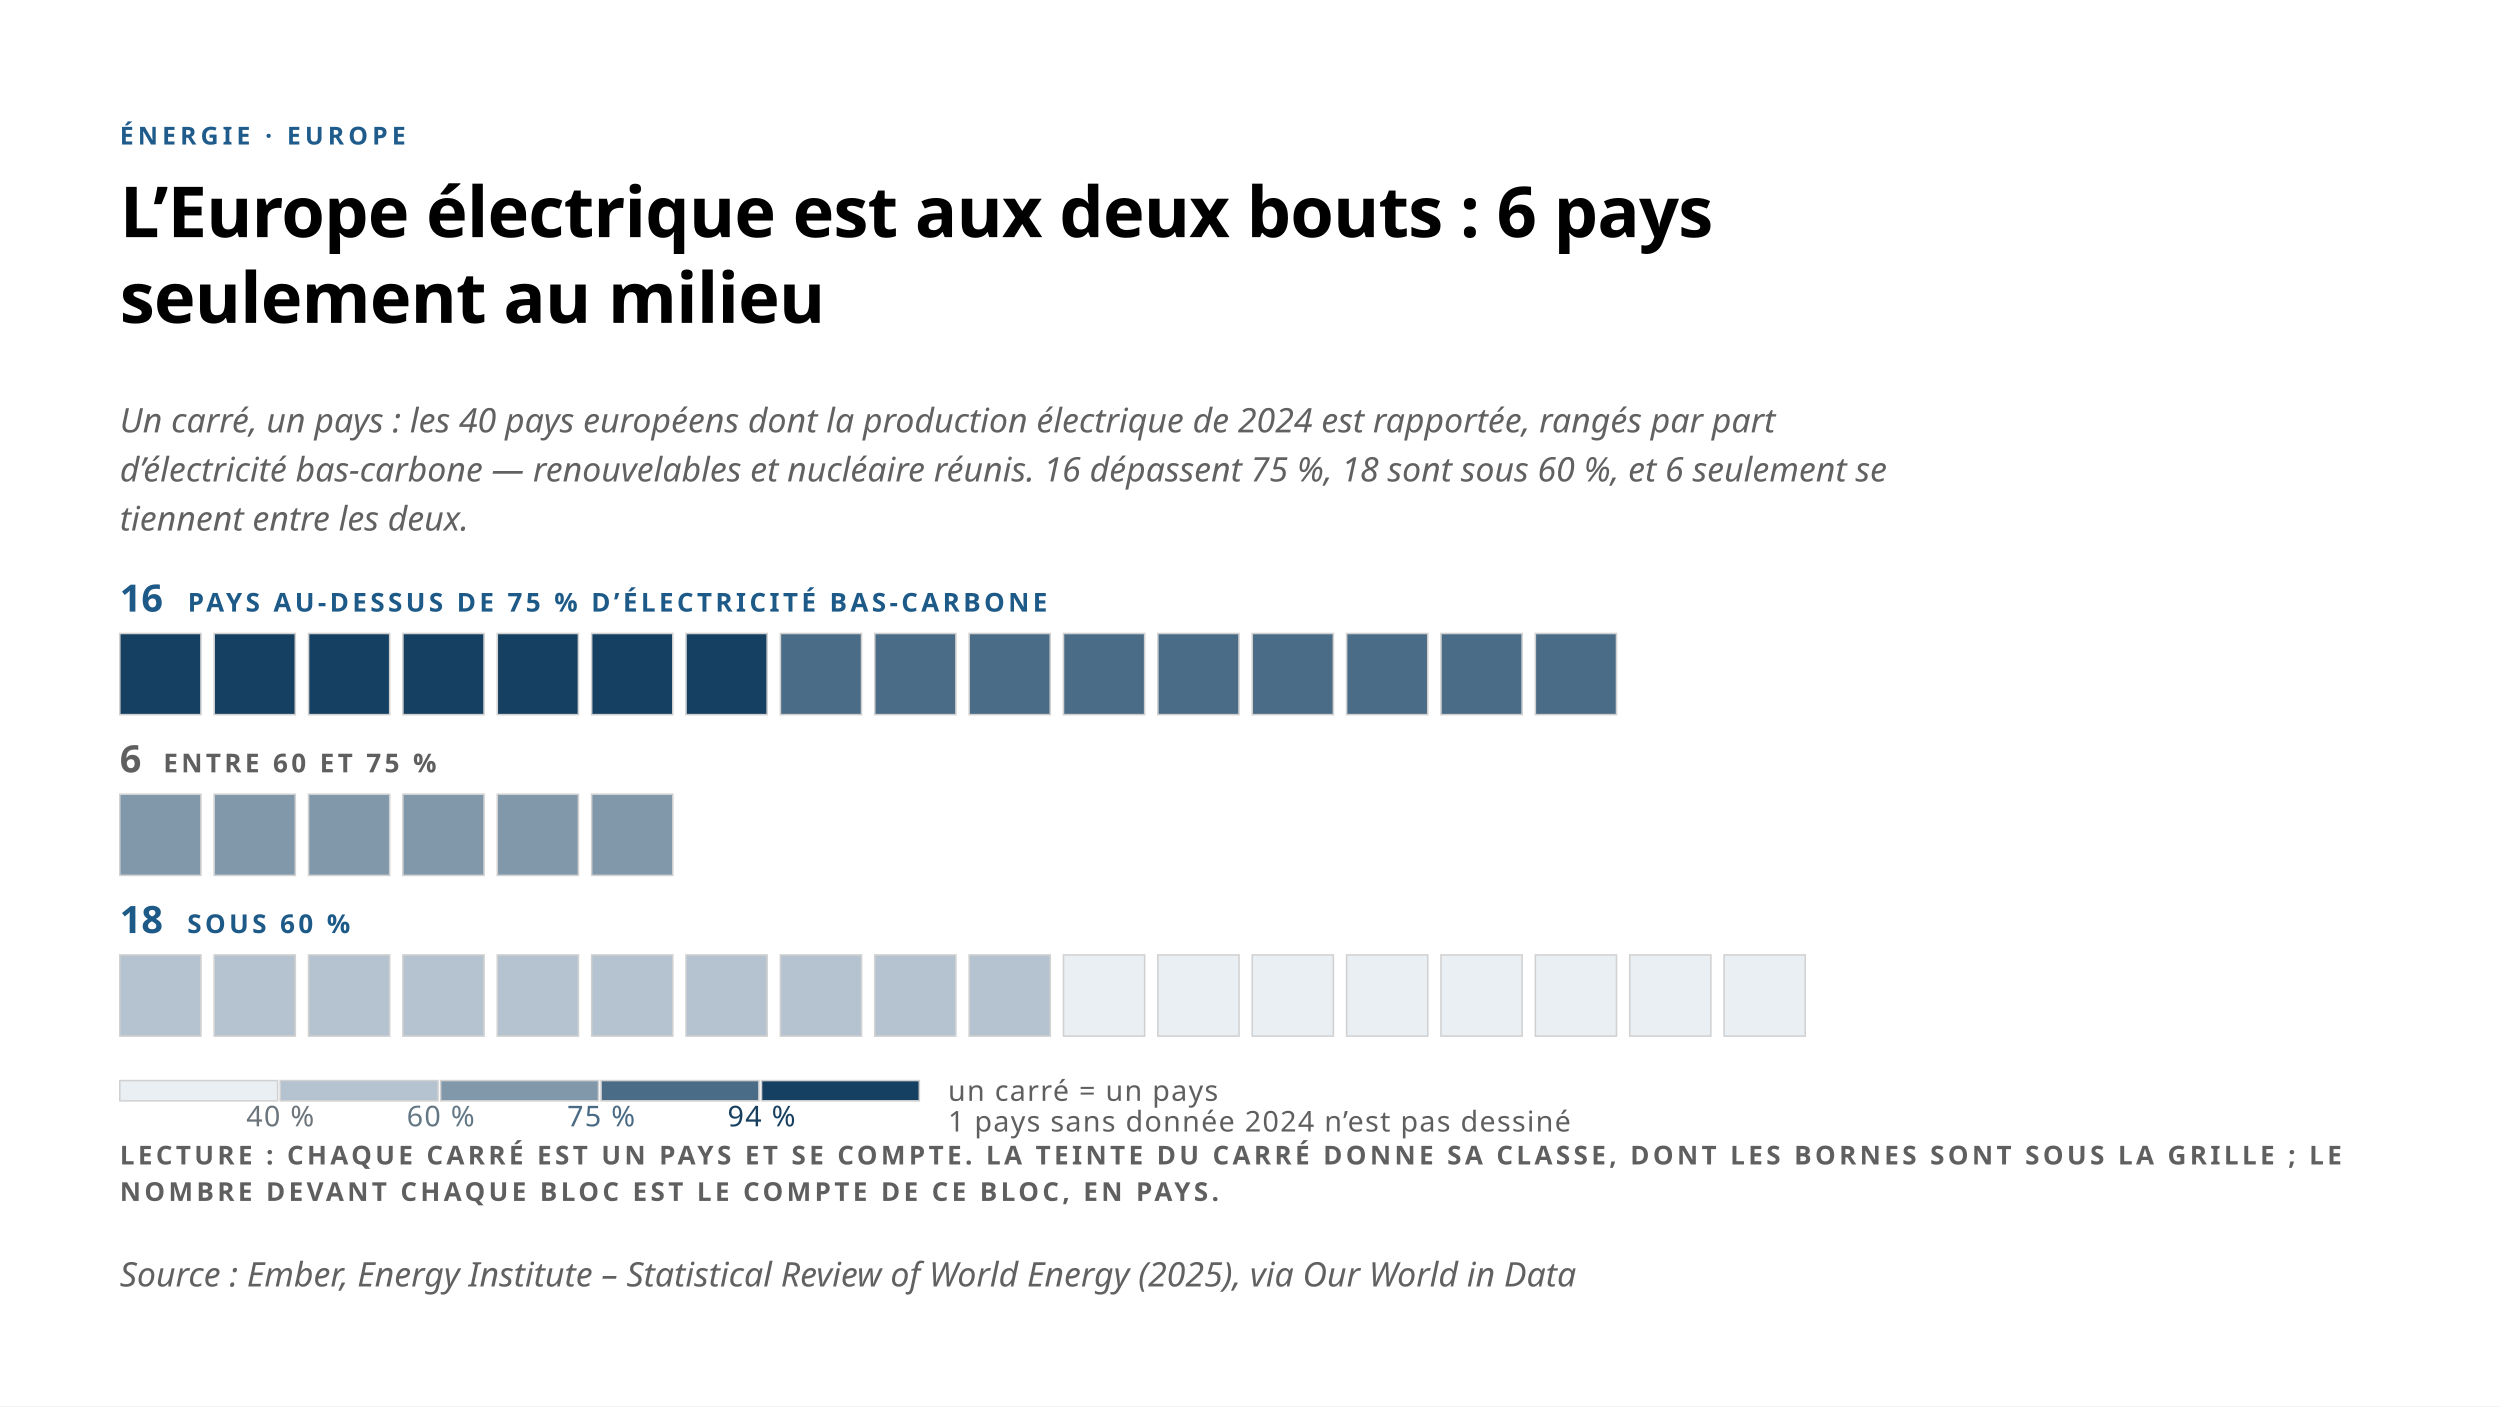
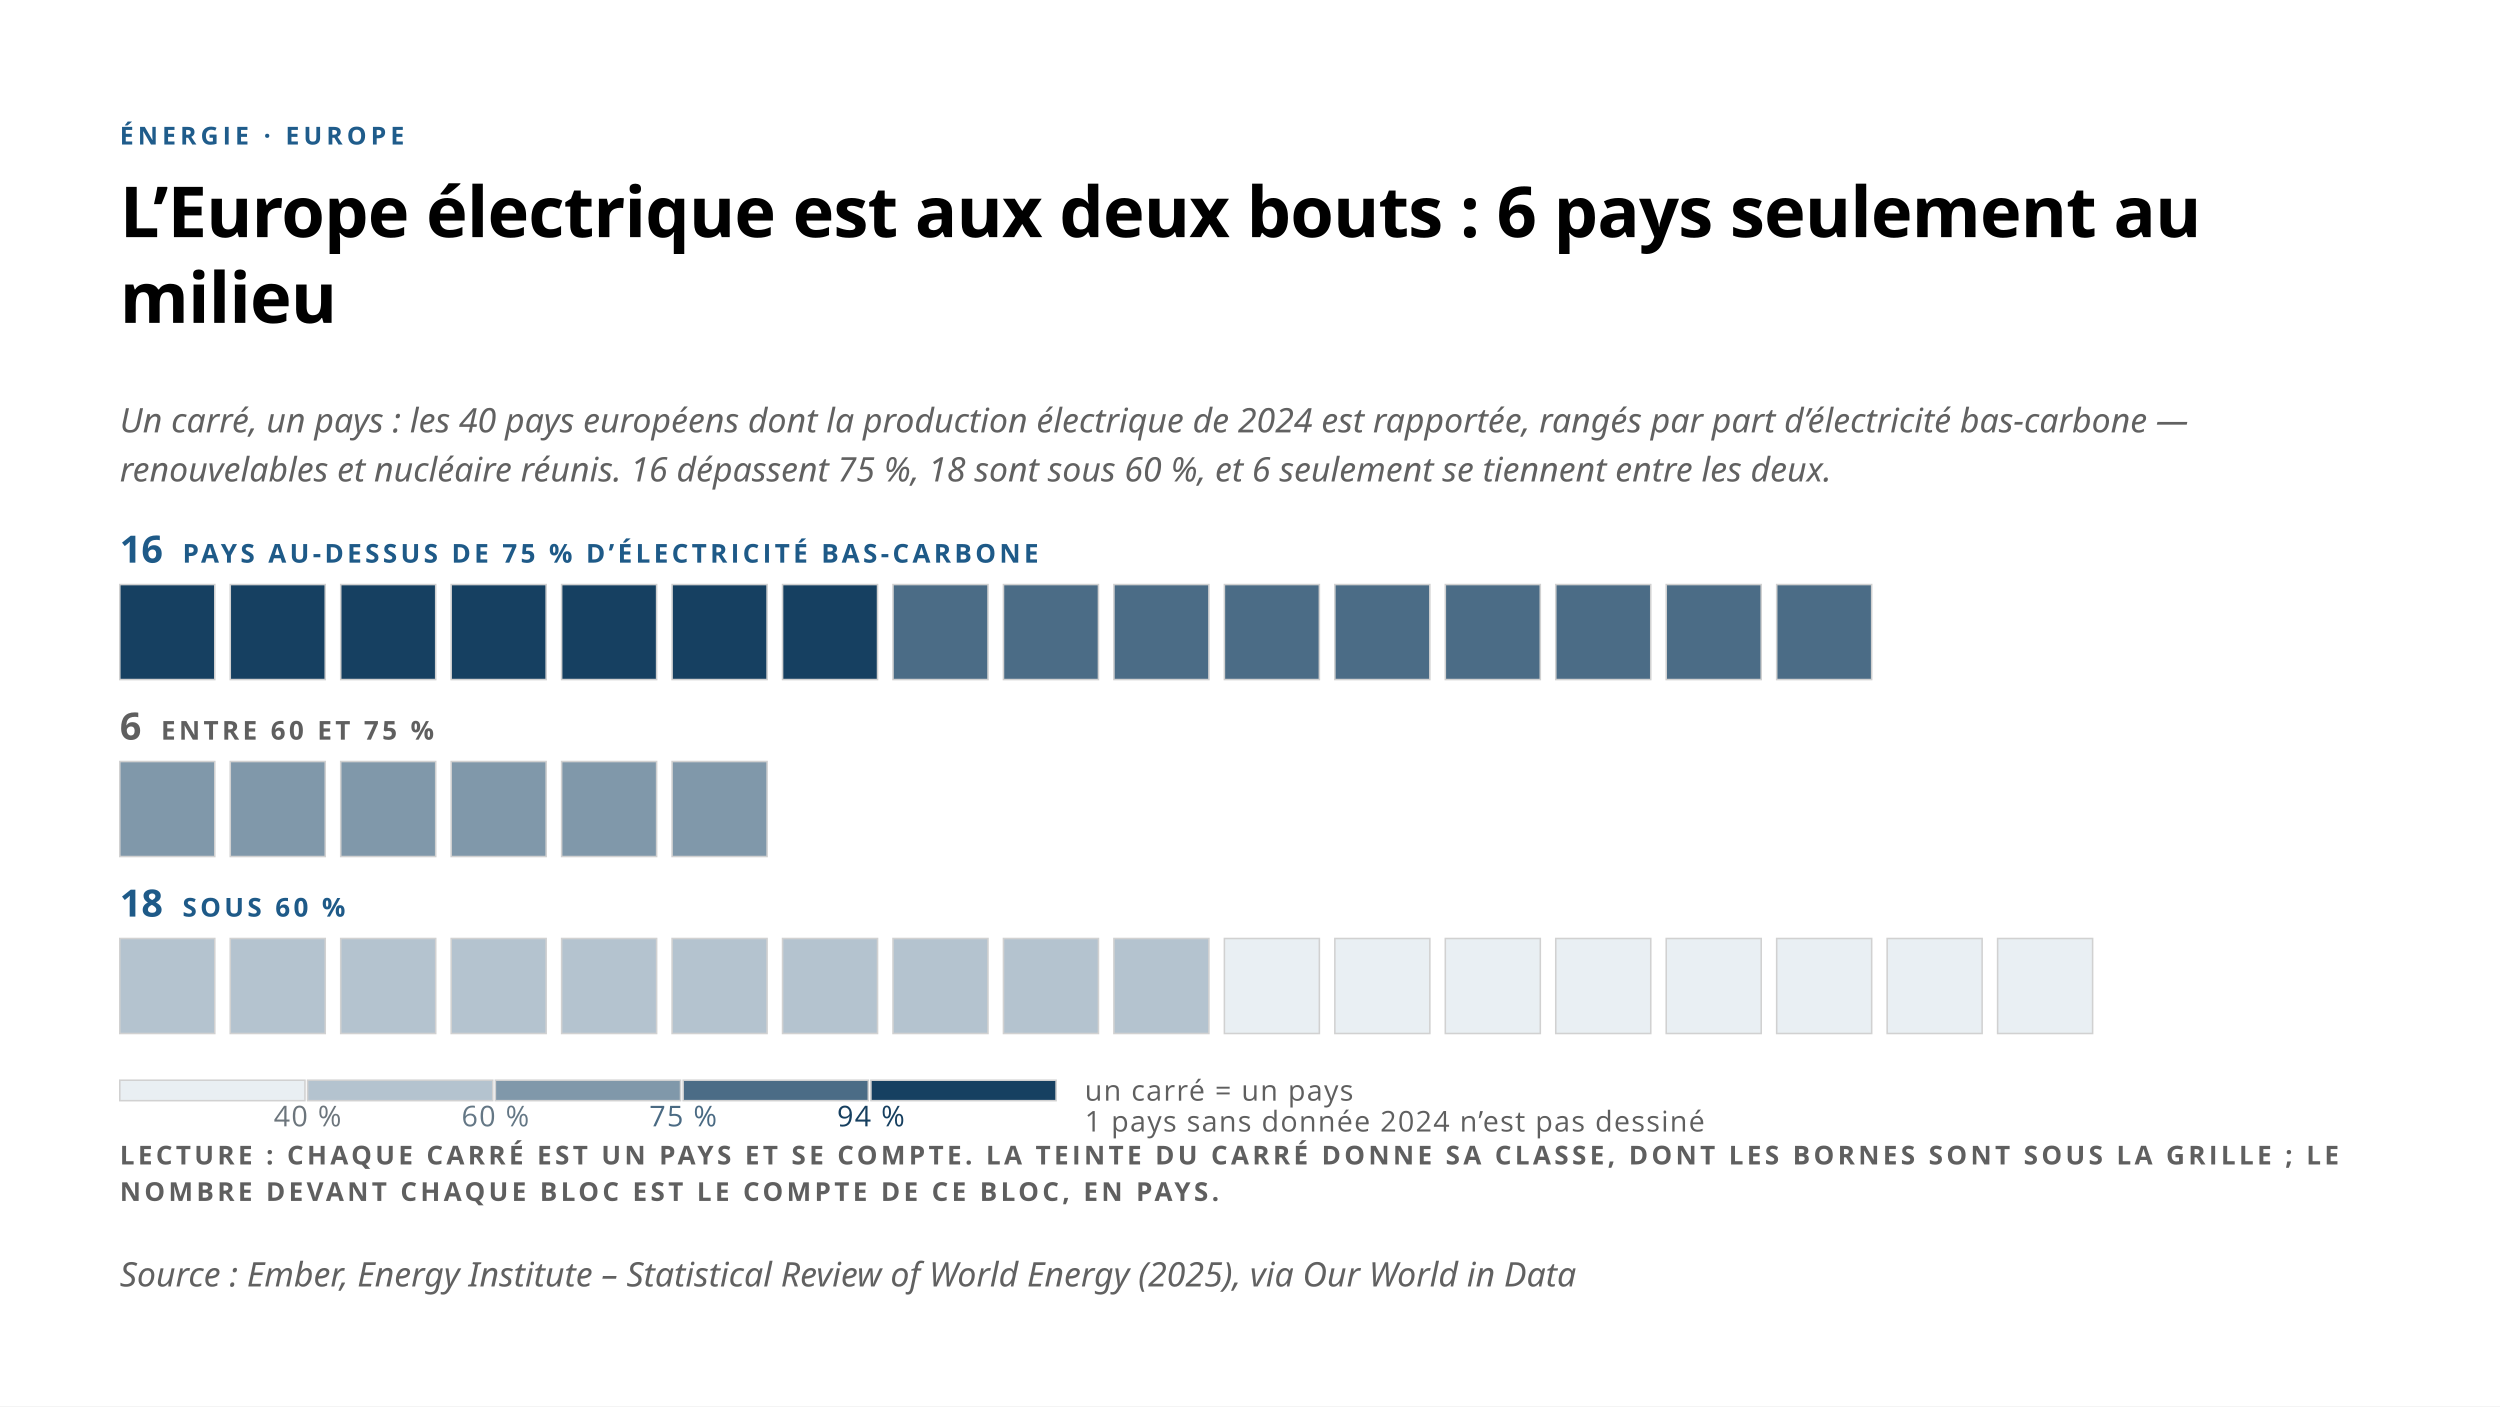
<svg xmlns="http://www.w3.org/2000/svg" width="960" height="540" viewBox="0 0 960 540" role="img" aria-label="Grille d’unités : un carré par pays, pour les 40 pays européens dont la production électrique de 2024 est rapportée, en trois blocs. 16 carrés au-dessus de 75 % d’électricité bas-carbone, 6 entre 60 et 75 %, 18 sous 60 %. La teinte de chaque carré donne sa classe.">
  <rect x="0" y="0" width="960" height="540" fill="#FFFFFF" />
-   <text x="46" y="55.5" font-family="Avenir Next" font-size="9.5" font-weight="700" font-style="normal" letter-spacing="1.6" fill="#1F5C8B">ÉNERGIE · EUROPE</text>
-   <text x="46" y="91.05" font-family="Superclarendon" font-size="27" font-weight="700" font-style="normal" letter-spacing="-0.3" fill="#000000">L’Europe électrique est aux deux bouts : 6 pays</text>
-   <text x="46" y="123.99" font-family="Superclarendon" font-size="27" font-weight="700" font-style="normal" letter-spacing="-0.3" fill="#000000">seulement au milieu</text>
-   <text x="46" y="166.03" font-family="Superclarendon" font-size="13" font-weight="400" font-style="italic" letter-spacing="0" fill="#616161">Un carré, un pays : les 40 pays européens dont la production électrique de 2024 est rapportée, rangés par part</text>
-   <text x="46" y="184.88" font-family="Superclarendon" font-size="13" font-weight="400" font-style="italic" letter-spacing="0" fill="#616161">d’électricité bas-carbone — renouvelables et nucléaire réunis. 16 dépassent 75 %, 18 sont sous 60 %, et 6 seulement se</text>
-   <text x="46" y="203.73" font-family="Superclarendon" font-size="13" font-weight="400" font-style="italic" letter-spacing="0" fill="#616161">tiennent entre les deux.</text>
-   <text x="46" y="447.15" font-family="Avenir Next" font-size="10" font-weight="700" font-style="normal" letter-spacing="1.3" fill="#5f5f5f">LECTURE : CHAQUE CARRÉ EST UN PAYS ET SE COMPTE. LA TEINTE DU CARRÉ DONNE SA CLASSE, DONT LES BORNES SONT SOUS LA GRILLE ; LE</text>
-   <text x="46" y="461.15" font-family="Avenir Next" font-size="10" font-weight="700" font-style="normal" letter-spacing="1.3" fill="#5f5f5f">NOMBRE DEVANT CHAQUE BLOC EST LE COMPTE DE CE BLOC, EN PAYS.</text>
-   <text x="46" y="494" font-family="Superclarendon" font-size="13" font-weight="400" font-style="italic" letter-spacing="0" fill="#616161">Source : Ember, Energy Institute – Statistical Review of World Energy (2025), via Our World in Data</text>
+   <text x="46" y="55.5" font-family="Open Sans" font-size="9.5" font-weight="700" font-style="normal" letter-spacing="1.6" fill="#1F5C8B">ÉNERGIE · EUROPE</text>
+   <text x="46" y="91.05" font-family="Merriweather" font-size="27" font-weight="700" font-style="normal" letter-spacing="-0.3" fill="#000000">L’Europe électrique est aux deux bouts : 6 pays seulement au</text>
+   <text x="46" y="123.99" font-family="Merriweather" font-size="27" font-weight="700" font-style="normal" letter-spacing="-0.3" fill="#000000">milieu</text>
+   <text x="46" y="166.03" font-family="Merriweather" font-size="13" font-weight="400" font-style="italic" letter-spacing="0" fill="#616161">Un carré, un pays : les 40 pays européens dont la production électrique de 2024 est rapportée, rangés par part d’électricité bas-carbone —</text>
+   <text x="46" y="184.88" font-family="Merriweather" font-size="13" font-weight="400" font-style="italic" letter-spacing="0" fill="#616161">renouvelables et nucléaire réunis. 16 dépassent 75 %, 18 sont sous 60 %, et 6 seulement se tiennent entre les deux.</text>
+   <text x="46" y="447.15" font-family="Open Sans" font-size="10" font-weight="700" font-style="normal" letter-spacing="1.3" fill="#5f5f5f">LECTURE : CHAQUE CARRÉ EST UN PAYS ET SE COMPTE. LA TEINTE DU CARRÉ DONNE SA CLASSE, DONT LES BORNES SONT SOUS LA GRILLE ; LE</text>
+   <text x="46" y="461.15" font-family="Open Sans" font-size="10" font-weight="700" font-style="normal" letter-spacing="1.3" fill="#5f5f5f">NOMBRE DEVANT CHAQUE BLOC EST LE COMPTE DE CE BLOC, EN PAYS.</text>
+   <text x="46" y="494" font-family="Merriweather" font-size="13" font-weight="400" font-style="italic" letter-spacing="0" fill="#616161">Source : Ember, Energy Institute – Statistical Review of World Energy (2025), via Our World in Data</text>
  <g>
-     <text x="46" y="234.86" font-family="Avenir Next" font-size="14.5" font-weight="700" font-style="normal" letter-spacing="0" fill="#1e5a88">16</text>
-     <text x="72.081" y="234.86" font-family="Avenir Next" font-size="10" font-weight="700" font-style="normal" letter-spacing="1.3" fill="#1e5a88">PAYS AU-DESSUS DE 75 % D’ÉLECTRICITÉ BAS-CARBONE</text>
-     <rect x="46" y="243.26" width="31.165" height="31.165" fill="#164061" stroke="#d1d1d1" stroke-width="0.6" />
-     <rect x="82.238" y="243.26" width="31.165" height="31.165" fill="#164061" stroke="#d1d1d1" stroke-width="0.6" />
-     <rect x="118.476" y="243.26" width="31.165" height="31.165" fill="#164061" stroke="#d1d1d1" stroke-width="0.6" />
-     <rect x="154.714" y="243.26" width="31.165" height="31.165" fill="#164061" stroke="#d1d1d1" stroke-width="0.6" />
-     <rect x="190.952" y="243.26" width="31.165" height="31.165" fill="#164061" stroke="#d1d1d1" stroke-width="0.6" />
-     <rect x="227.19" y="243.26" width="31.165" height="31.165" fill="#164061" stroke="#d1d1d1" stroke-width="0.6" />
-     <rect x="263.428" y="243.26" width="31.165" height="31.165" fill="#164061" stroke="#d1d1d1" stroke-width="0.6" />
-     <rect x="299.666" y="243.26" width="31.165" height="31.165" fill="#4b6c86" stroke="#d1d1d1" stroke-width="0.6" />
-     <rect x="335.904" y="243.26" width="31.165" height="31.165" fill="#4b6c86" stroke="#d1d1d1" stroke-width="0.6" />
-     <rect x="372.142" y="243.26" width="31.165" height="31.165" fill="#4b6c86" stroke="#d1d1d1" stroke-width="0.6" />
-     <rect x="408.38" y="243.26" width="31.165" height="31.165" fill="#4b6c86" stroke="#d1d1d1" stroke-width="0.6" />
-     <rect x="444.618" y="243.26" width="31.165" height="31.165" fill="#4b6c86" stroke="#d1d1d1" stroke-width="0.6" />
-     <rect x="480.856" y="243.26" width="31.165" height="31.165" fill="#4b6c86" stroke="#d1d1d1" stroke-width="0.6" />
-     <rect x="517.094" y="243.26" width="31.165" height="31.165" fill="#4b6c86" stroke="#d1d1d1" stroke-width="0.6" />
-     <rect x="553.332" y="243.26" width="31.165" height="31.165" fill="#4b6c86" stroke="#d1d1d1" stroke-width="0.6" />
-     <rect x="589.57" y="243.26" width="31.165" height="31.165" fill="#4b6c86" stroke="#d1d1d1" stroke-width="0.6" />
+     <text x="46" y="216.069" font-family="Open Sans" font-size="14.5" font-weight="700" font-style="normal" letter-spacing="0" fill="#1e5a88">16</text>
+     <text x="70.107" y="216.069" font-family="Open Sans" font-size="10" font-weight="700" font-style="normal" letter-spacing="1.3" fill="#1e5a88">PAYS AU-DESSUS DE 75 % D’ÉLECTRICITÉ BAS-CARBONE</text>
+     <rect x="46" y="224.471" width="36.478" height="36.478" fill="#164061" stroke="#d1d1d1" stroke-width="0.6" />
+     <rect x="88.416" y="224.471" width="36.478" height="36.478" fill="#164061" stroke="#d1d1d1" stroke-width="0.6" />
+     <rect x="130.833" y="224.471" width="36.478" height="36.478" fill="#164061" stroke="#d1d1d1" stroke-width="0.6" />
+     <rect x="173.249" y="224.471" width="36.478" height="36.478" fill="#164061" stroke="#d1d1d1" stroke-width="0.6" />
+     <rect x="215.666" y="224.471" width="36.478" height="36.478" fill="#164061" stroke="#d1d1d1" stroke-width="0.6" />
+     <rect x="258.082" y="224.471" width="36.478" height="36.478" fill="#164061" stroke="#d1d1d1" stroke-width="0.6" />
+     <rect x="300.499" y="224.471" width="36.478" height="36.478" fill="#164061" stroke="#d1d1d1" stroke-width="0.6" />
+     <rect x="342.915" y="224.471" width="36.478" height="36.478" fill="#4b6c86" stroke="#d1d1d1" stroke-width="0.6" />
+     <rect x="385.331" y="224.471" width="36.478" height="36.478" fill="#4b6c86" stroke="#d1d1d1" stroke-width="0.6" />
+     <rect x="427.748" y="224.471" width="36.478" height="36.478" fill="#4b6c86" stroke="#d1d1d1" stroke-width="0.6" />
+     <rect x="470.164" y="224.471" width="36.478" height="36.478" fill="#4b6c86" stroke="#d1d1d1" stroke-width="0.6" />
+     <rect x="512.581" y="224.471" width="36.478" height="36.478" fill="#4b6c86" stroke="#d1d1d1" stroke-width="0.6" />
+     <rect x="554.997" y="224.471" width="36.478" height="36.478" fill="#4b6c86" stroke="#d1d1d1" stroke-width="0.6" />
+     <rect x="597.414" y="224.471" width="36.478" height="36.478" fill="#4b6c86" stroke="#d1d1d1" stroke-width="0.6" />
+     <rect x="639.83" y="224.471" width="36.478" height="36.478" fill="#4b6c86" stroke="#d1d1d1" stroke-width="0.6" />
+     <rect x="682.246" y="224.471" width="36.478" height="36.478" fill="#4b6c86" stroke="#d1d1d1" stroke-width="0.6" />
  </g>
  <g>
-     <text x="46" y="296.578" font-family="Avenir Next" font-size="14.5" font-weight="700" font-style="normal" letter-spacing="0" fill="#5f5f5f">6</text>
-     <text x="62.714" y="296.578" font-family="Avenir Next" font-size="10" font-weight="700" font-style="normal" letter-spacing="1.3" fill="#5f5f5f">ENTRE 60 ET 75 %</text>
-     <rect x="46" y="304.978" width="31.165" height="31.165" fill="#8098aa" stroke="#d1d1d1" stroke-width="0.6" />
-     <rect x="82.238" y="304.978" width="31.165" height="31.165" fill="#8098aa" stroke="#d1d1d1" stroke-width="0.6" />
-     <rect x="118.476" y="304.978" width="31.165" height="31.165" fill="#8098aa" stroke="#d1d1d1" stroke-width="0.6" />
-     <rect x="154.714" y="304.978" width="31.165" height="31.165" fill="#8098aa" stroke="#d1d1d1" stroke-width="0.6" />
-     <rect x="190.952" y="304.978" width="31.165" height="31.165" fill="#8098aa" stroke="#d1d1d1" stroke-width="0.6" />
-     <rect x="227.19" y="304.978" width="31.165" height="31.165" fill="#8098aa" stroke="#d1d1d1" stroke-width="0.6" />
+     <text x="46" y="284.026" font-family="Open Sans" font-size="14.5" font-weight="700" font-style="normal" letter-spacing="0" fill="#5f5f5f">6</text>
+     <text x="61.816" y="284.026" font-family="Open Sans" font-size="10" font-weight="700" font-style="normal" letter-spacing="1.3" fill="#5f5f5f">ENTRE 60 ET 75 %</text>
+     <rect x="46" y="292.428" width="36.478" height="36.478" fill="#8098aa" stroke="#d1d1d1" stroke-width="0.6" />
+     <rect x="88.416" y="292.428" width="36.478" height="36.478" fill="#8098aa" stroke="#d1d1d1" stroke-width="0.6" />
+     <rect x="130.833" y="292.428" width="36.478" height="36.478" fill="#8098aa" stroke="#d1d1d1" stroke-width="0.6" />
+     <rect x="173.249" y="292.428" width="36.478" height="36.478" fill="#8098aa" stroke="#d1d1d1" stroke-width="0.6" />
+     <rect x="215.666" y="292.428" width="36.478" height="36.478" fill="#8098aa" stroke="#d1d1d1" stroke-width="0.6" />
+     <rect x="258.082" y="292.428" width="36.478" height="36.478" fill="#8098aa" stroke="#d1d1d1" stroke-width="0.6" />
  </g>
  <g>
-     <text x="46" y="358.296" font-family="Avenir Next" font-size="14.5" font-weight="700" font-style="normal" letter-spacing="0" fill="#1e5a88">18</text>
-     <text x="71.907" y="358.296" font-family="Avenir Next" font-size="10" font-weight="700" font-style="normal" letter-spacing="1.3" fill="#1e5a88">SOUS 60 %</text>
-     <rect x="46" y="366.696" width="31.165" height="31.165" fill="#b4c3cf" stroke="#d1d1d1" stroke-width="0.6" />
-     <rect x="82.238" y="366.696" width="31.165" height="31.165" fill="#b4c3cf" stroke="#d1d1d1" stroke-width="0.6" />
-     <rect x="118.476" y="366.696" width="31.165" height="31.165" fill="#b4c3cf" stroke="#d1d1d1" stroke-width="0.6" />
-     <rect x="154.714" y="366.696" width="31.165" height="31.165" fill="#b4c3cf" stroke="#d1d1d1" stroke-width="0.6" />
-     <rect x="190.952" y="366.696" width="31.165" height="31.165" fill="#b4c3cf" stroke="#d1d1d1" stroke-width="0.6" />
-     <rect x="227.19" y="366.696" width="31.165" height="31.165" fill="#b4c3cf" stroke="#d1d1d1" stroke-width="0.6" />
-     <rect x="263.428" y="366.696" width="31.165" height="31.165" fill="#b4c3cf" stroke="#d1d1d1" stroke-width="0.6" />
-     <rect x="299.666" y="366.696" width="31.165" height="31.165" fill="#b4c3cf" stroke="#d1d1d1" stroke-width="0.6" />
-     <rect x="335.904" y="366.696" width="31.165" height="31.165" fill="#b4c3cf" stroke="#d1d1d1" stroke-width="0.6" />
-     <rect x="372.142" y="366.696" width="31.165" height="31.165" fill="#b4c3cf" stroke="#d1d1d1" stroke-width="0.6" />
-     <rect x="408.38" y="366.696" width="31.165" height="31.165" fill="#e9eff3" stroke="#d1d1d1" stroke-width="0.6" />
-     <rect x="444.618" y="366.696" width="31.165" height="31.165" fill="#e9eff3" stroke="#d1d1d1" stroke-width="0.6" />
-     <rect x="480.856" y="366.696" width="31.165" height="31.165" fill="#e9eff3" stroke="#d1d1d1" stroke-width="0.6" />
-     <rect x="517.094" y="366.696" width="31.165" height="31.165" fill="#e9eff3" stroke="#d1d1d1" stroke-width="0.6" />
-     <rect x="553.332" y="366.696" width="31.165" height="31.165" fill="#e9eff3" stroke="#d1d1d1" stroke-width="0.6" />
-     <rect x="589.57" y="366.696" width="31.165" height="31.165" fill="#e9eff3" stroke="#d1d1d1" stroke-width="0.6" />
-     <rect x="625.808" y="366.696" width="31.165" height="31.165" fill="#e9eff3" stroke="#d1d1d1" stroke-width="0.6" />
-     <rect x="662.046" y="366.696" width="31.165" height="31.165" fill="#e9eff3" stroke="#d1d1d1" stroke-width="0.6" />
+     <text x="46" y="351.984" font-family="Open Sans" font-size="14.5" font-weight="700" font-style="normal" letter-spacing="0" fill="#1e5a88">18</text>
+     <text x="70.065" y="351.984" font-family="Open Sans" font-size="10" font-weight="700" font-style="normal" letter-spacing="1.3" fill="#1e5a88">SOUS 60 %</text>
+     <rect x="46" y="360.386" width="36.478" height="36.478" fill="#b4c3cf" stroke="#d1d1d1" stroke-width="0.6" />
+     <rect x="88.416" y="360.386" width="36.478" height="36.478" fill="#b4c3cf" stroke="#d1d1d1" stroke-width="0.6" />
+     <rect x="130.833" y="360.386" width="36.478" height="36.478" fill="#b4c3cf" stroke="#d1d1d1" stroke-width="0.6" />
+     <rect x="173.249" y="360.386" width="36.478" height="36.478" fill="#b4c3cf" stroke="#d1d1d1" stroke-width="0.6" />
+     <rect x="215.666" y="360.386" width="36.478" height="36.478" fill="#b4c3cf" stroke="#d1d1d1" stroke-width="0.6" />
+     <rect x="258.082" y="360.386" width="36.478" height="36.478" fill="#b4c3cf" stroke="#d1d1d1" stroke-width="0.6" />
+     <rect x="300.499" y="360.386" width="36.478" height="36.478" fill="#b4c3cf" stroke="#d1d1d1" stroke-width="0.6" />
+     <rect x="342.915" y="360.386" width="36.478" height="36.478" fill="#b4c3cf" stroke="#d1d1d1" stroke-width="0.6" />
+     <rect x="385.331" y="360.386" width="36.478" height="36.478" fill="#b4c3cf" stroke="#d1d1d1" stroke-width="0.6" />
+     <rect x="427.748" y="360.386" width="36.478" height="36.478" fill="#b4c3cf" stroke="#d1d1d1" stroke-width="0.6" />
+     <rect x="470.164" y="360.386" width="36.478" height="36.478" fill="#e9eff3" stroke="#d1d1d1" stroke-width="0.6" />
+     <rect x="512.581" y="360.386" width="36.478" height="36.478" fill="#e9eff3" stroke="#d1d1d1" stroke-width="0.6" />
+     <rect x="554.997" y="360.386" width="36.478" height="36.478" fill="#e9eff3" stroke="#d1d1d1" stroke-width="0.6" />
+     <rect x="597.414" y="360.386" width="36.478" height="36.478" fill="#e9eff3" stroke="#d1d1d1" stroke-width="0.6" />
+     <rect x="639.83" y="360.386" width="36.478" height="36.478" fill="#e9eff3" stroke="#d1d1d1" stroke-width="0.6" />
+     <rect x="682.246" y="360.386" width="36.478" height="36.478" fill="#e9eff3" stroke="#d1d1d1" stroke-width="0.6" />
+     <rect x="724.663" y="360.386" width="36.478" height="36.478" fill="#e9eff3" stroke="#d1d1d1" stroke-width="0.6" />
+     <rect x="767.079" y="360.386" width="36.478" height="36.478" fill="#e9eff3" stroke="#d1d1d1" stroke-width="0.6" />
  </g>
  <g>
    <g>
-       <rect x="46" y="414.934" width="60.605" height="7.788" fill="#e9eff3" stroke="#d1d1d1" stroke-width="0.6" />
+       <rect x="46" y="414.802" width="71.108" height="7.853" fill="#e9eff3" stroke="#d1d1d1" stroke-width="0.6" />
    </g>
    <g>
-       <rect x="107.605" y="414.934" width="60.605" height="7.788" fill="#b4c3cf" stroke="#d1d1d1" stroke-width="0.6" />
-       <text x="107.605" y="432.51" text-anchor="middle" font-family="Avenir Next" font-size="11" font-weight="400" font-style="normal" letter-spacing="0.5" fill="#6c757c">40 %</text>
+       <rect x="118.108" y="414.802" width="71.108" height="7.853" fill="#b4c3cf" stroke="#d1d1d1" stroke-width="0.6" />
+       <text x="118.108" y="432.507" text-anchor="middle" font-family="Open Sans" font-size="11" font-weight="400" font-style="normal" letter-spacing="0.5" fill="#6c757c">40 %</text>
    </g>
    <g>
-       <rect x="169.209" y="414.934" width="60.605" height="7.788" fill="#8098aa" stroke="#d1d1d1" stroke-width="0.6" />
-       <text x="169.209" y="432.51" text-anchor="middle" font-family="Avenir Next" font-size="11" font-weight="400" font-style="normal" letter-spacing="0.5" fill="#647785">60 %</text>
+       <rect x="190.216" y="414.802" width="71.108" height="7.853" fill="#8098aa" stroke="#d1d1d1" stroke-width="0.6" />
+       <text x="190.216" y="432.507" text-anchor="middle" font-family="Open Sans" font-size="11" font-weight="400" font-style="normal" letter-spacing="0.5" fill="#647785">60 %</text>
    </g>
    <g>
-       <rect x="230.814" y="414.934" width="60.605" height="7.788" fill="#4b6c86" stroke="#d1d1d1" stroke-width="0.6" />
-       <text x="230.814" y="432.51" text-anchor="middle" font-family="Avenir Next" font-size="11" font-weight="400" font-style="normal" letter-spacing="0.5" fill="#4a6a83">75 %</text>
+       <rect x="262.324" y="414.802" width="71.108" height="7.853" fill="#4b6c86" stroke="#d1d1d1" stroke-width="0.6" />
+       <text x="262.324" y="432.507" text-anchor="middle" font-family="Open Sans" font-size="11" font-weight="400" font-style="normal" letter-spacing="0.5" fill="#4a6a83">75 %</text>
    </g>
    <g>
-       <rect x="292.419" y="414.934" width="60.605" height="7.788" fill="#164061" stroke="#d1d1d1" stroke-width="0.6" />
-       <text x="292.419" y="432.51" text-anchor="middle" font-family="Avenir Next" font-size="11" font-weight="400" font-style="normal" letter-spacing="0.5" fill="#163f5f">94 %</text>
+       <rect x="334.432" y="414.802" width="71.108" height="7.853" fill="#164061" stroke="#d1d1d1" stroke-width="0.6" />
+       <text x="334.432" y="432.507" text-anchor="middle" font-family="Open Sans" font-size="11" font-weight="400" font-style="normal" letter-spacing="0.5" fill="#163f5f">94 %</text>
    </g>
-     <text x="364.023" y="422.722" font-family="Avenir Next" font-size="11" font-weight="400" font-style="normal" letter-spacing="0.5" fill="#5f5f5f">un carré = un pays</text>
-     <text x="364.023" y="434.51" font-family="Avenir Next" font-size="11" font-weight="400" font-style="normal" letter-spacing="0.5" fill="#5f5f5f">1 pays sans donnée 2024 n’est pas dessiné</text>
+     <text x="416.54" y="422.655" font-family="Open Sans" font-size="11" font-weight="400" font-style="normal" letter-spacing="0.5" fill="#5f5f5f">un carré = un pays</text>
+     <text x="416.54" y="434.507" font-family="Open Sans" font-size="11" font-weight="400" font-style="normal" letter-spacing="0.5" fill="#5f5f5f">1 pays sans donnée 2024 n’est pas dessiné</text>
  </g>
</svg>
